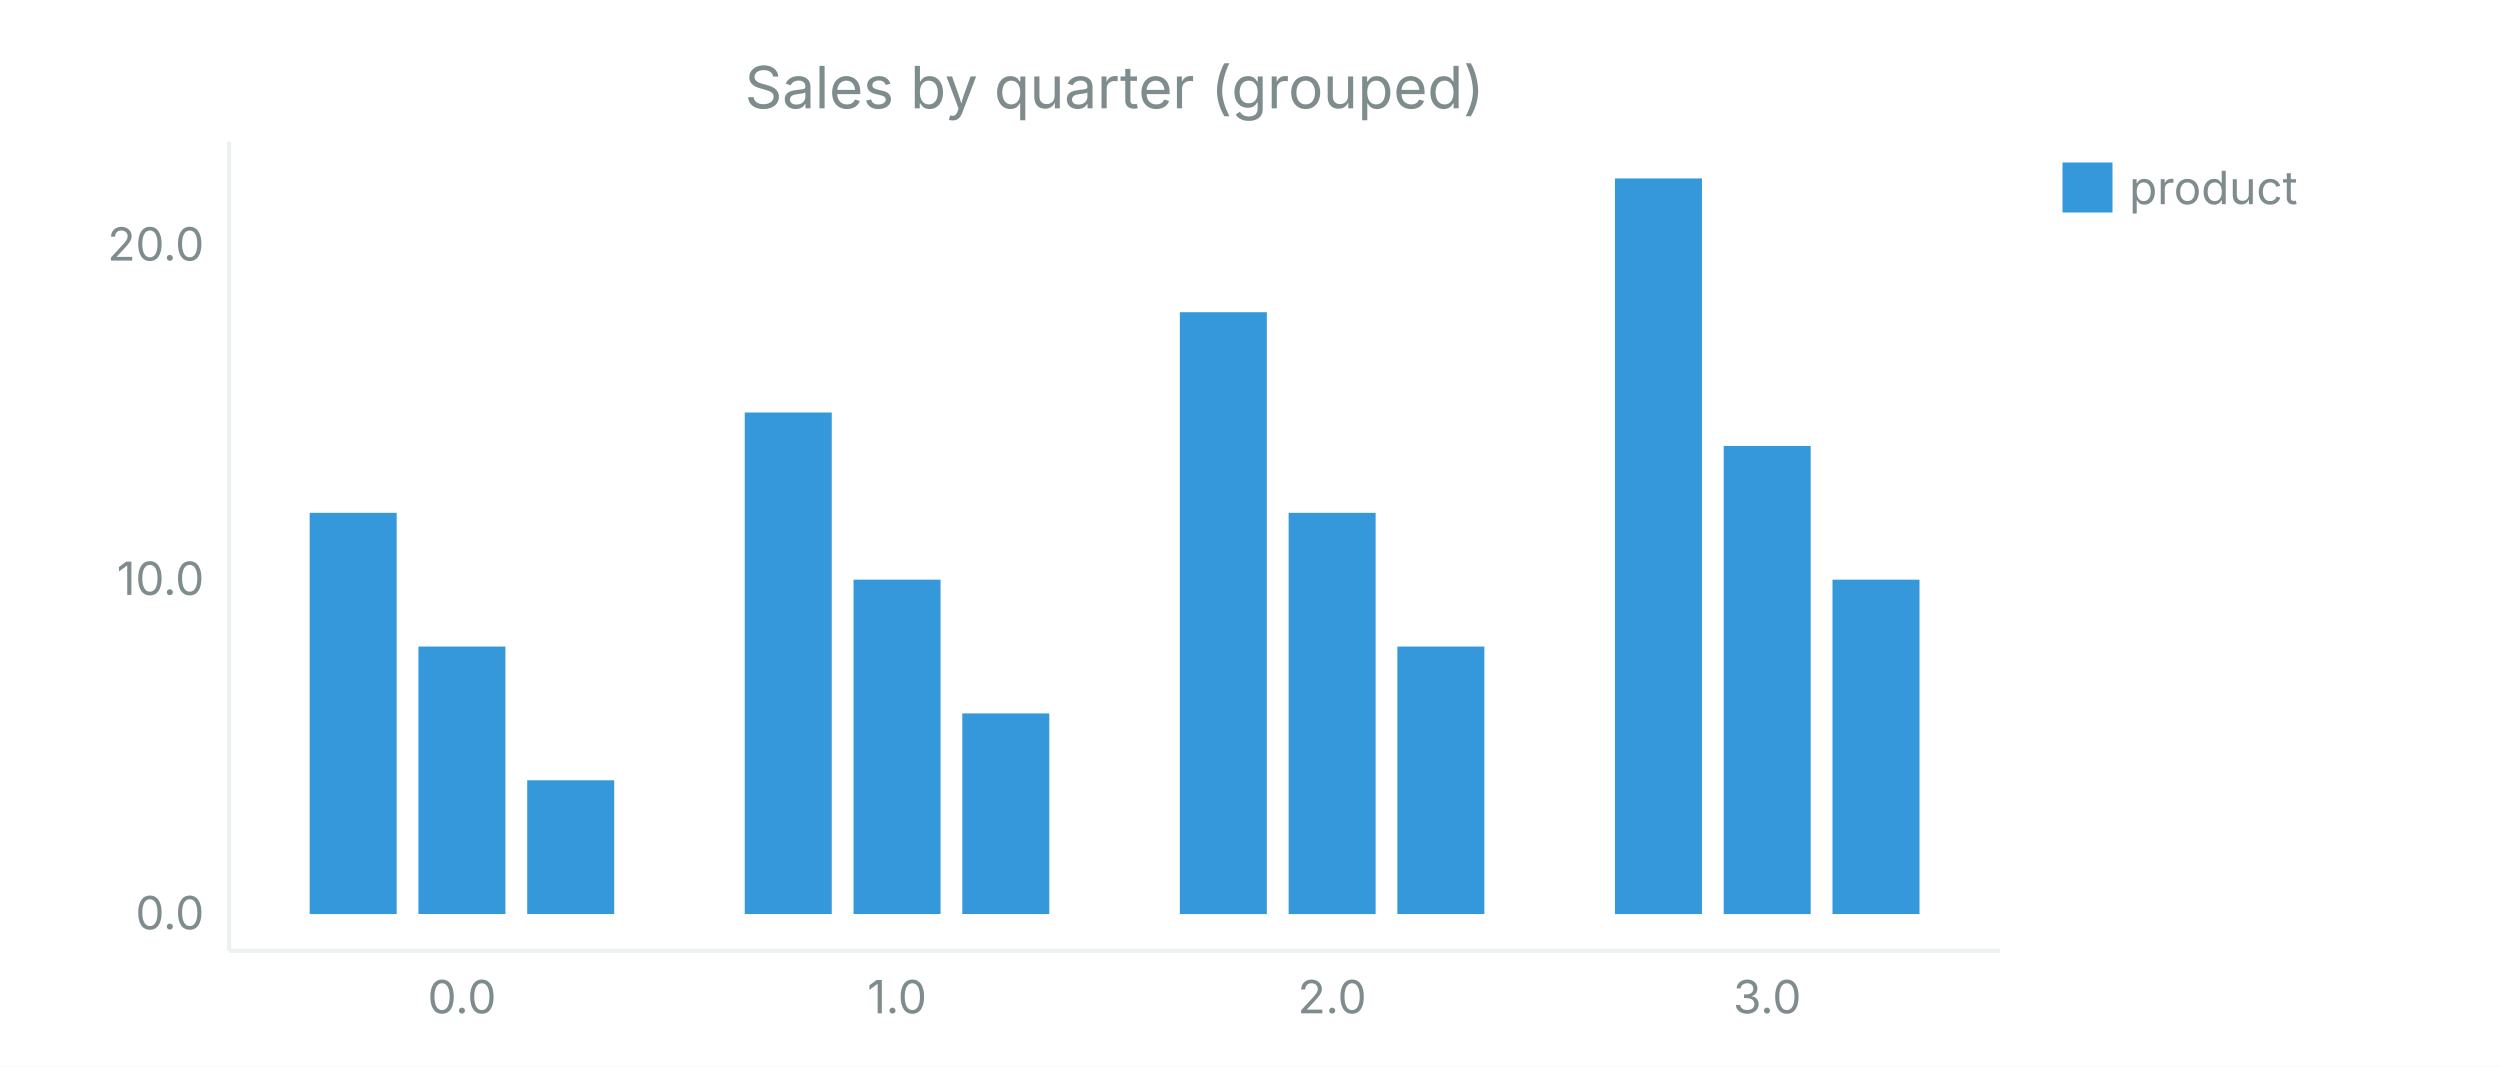
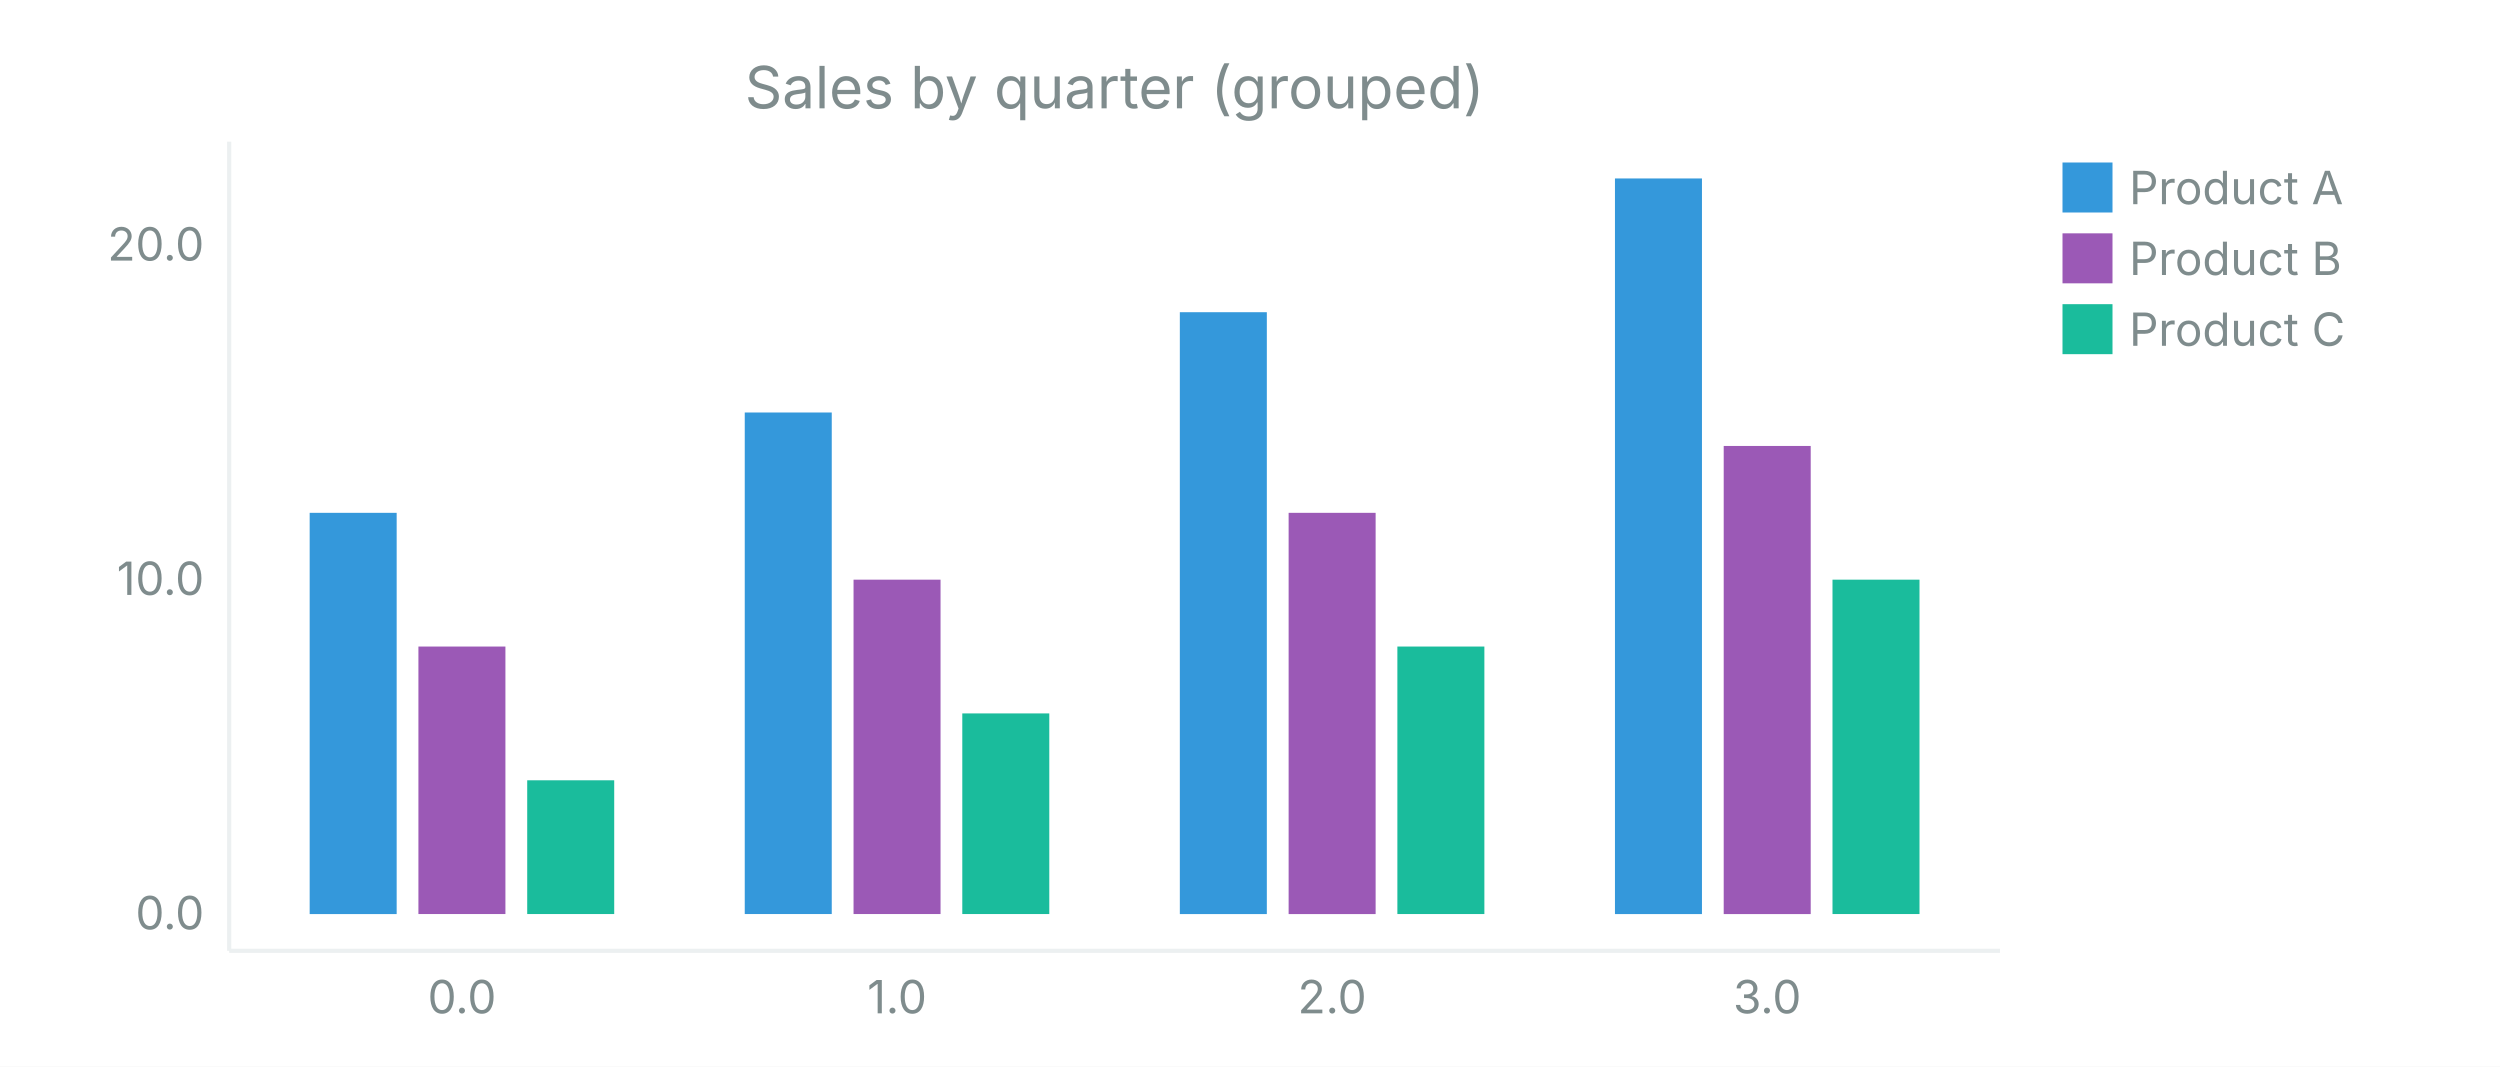
<svg xmlns="http://www.w3.org/2000/svg" viewBox="0 0 600 256" width="600" height="256" font-family="system-ui, -apple-system, sans-serif">
  <rect width="100%" height="100%" fill="white" />
  <line x1="55" y1="228.20" x2="480" y2="228.20" stroke="#ecf0f1" stroke-width="1" />
  <line x1="55" y1="34" x2="55" y2="228.20" stroke="#ecf0f1" stroke-width="1" />
  <text x="110.87" y="243.20" text-anchor="middle" fill="#7f8c8d" font-size="11">0.0</text>
  <text x="215.29" y="243.20" text-anchor="middle" fill="#7f8c8d" font-size="11">1.0</text>
  <text x="319.71" y="243.20" text-anchor="middle" fill="#7f8c8d" font-size="11">2.0</text>
  <text x="424.13" y="243.20" text-anchor="middle" fill="#7f8c8d" font-size="11">3.0</text>
  <text x="49" y="223.04" text-anchor="end" fill="#7f8c8d" font-size="11">0.0</text>
  <text x="49" y="142.79" text-anchor="end" fill="#7f8c8d" font-size="11">10.0</text>
  <text x="49" y="62.54" text-anchor="end" fill="#7f8c8d" font-size="11">20.0</text>
  <rect x="74.32" y="123.08" width="20.88" height="96.30" fill="#3498db" />
-   <rect x="100.42" y="155.17" width="20.88" height="64.20" fill="#3498db" />
-   <rect x="126.53" y="187.27" width="20.88" height="32.10" fill="#3498db" />
+   <rect x="100.42" y="155.17" width="20.88" height="64.20" fill="#9b59b6" />
+   <rect x="126.53" y="187.27" width="20.88" height="32.10" fill="#1abc9c" />
  <rect x="178.74" y="99.00" width="20.88" height="120.37" fill="#3498db" />
-   <rect x="204.85" y="139.12" width="20.88" height="80.25" fill="#3498db" />
-   <rect x="230.95" y="171.22" width="20.88" height="48.15" fill="#3498db" />
+   <rect x="204.85" y="139.12" width="20.88" height="80.25" fill="#9b59b6" />
+   <rect x="230.95" y="171.22" width="20.88" height="48.15" fill="#1abc9c" />
  <rect x="283.16" y="74.93" width="20.88" height="144.45" fill="#3498db" />
-   <rect x="309.27" y="123.08" width="20.88" height="96.30" fill="#3498db" />
-   <rect x="335.37" y="155.17" width="20.88" height="64.20" fill="#3498db" />
+   <rect x="309.27" y="123.08" width="20.88" height="96.30" fill="#9b59b6" />
+   <rect x="335.37" y="155.17" width="20.88" height="64.20" fill="#1abc9c" />
  <rect x="387.59" y="42.83" width="20.88" height="176.55" fill="#3498db" />
-   <rect x="413.69" y="107.03" width="20.88" height="112.35" fill="#3498db" />
-   <rect x="439.80" y="139.12" width="20.88" height="80.25" fill="#3498db" />
+   <rect x="413.69" y="107.03" width="20.88" height="112.35" fill="#9b59b6" />
+   <rect x="439.80" y="139.12" width="20.88" height="80.25" fill="#1abc9c" />
  <text x="267.50" y="26" text-anchor="middle" fill="#7f8c8d" font-size="14">Sales by quarter (grouped)</text>
  <rect x="495" y="39" width="12" height="12" fill="#3498db" />
-   <text x="511" y="49" text-anchor="start" fill="#7f8c8d" font-size="11">product</text>
+   <text x="511" y="49" text-anchor="start" fill="#7f8c8d" font-size="11">Product A</text>
+   <rect x="495" y="56" width="12" height="12" fill="#9b59b6" />
+   <text x="511" y="66" text-anchor="start" fill="#7f8c8d" font-size="11">Product B</text>
+   <rect x="495" y="73" width="12" height="12" fill="#1abc9c" />
+   <text x="511" y="83" text-anchor="start" fill="#7f8c8d" font-size="11">Product C</text>
</svg>
